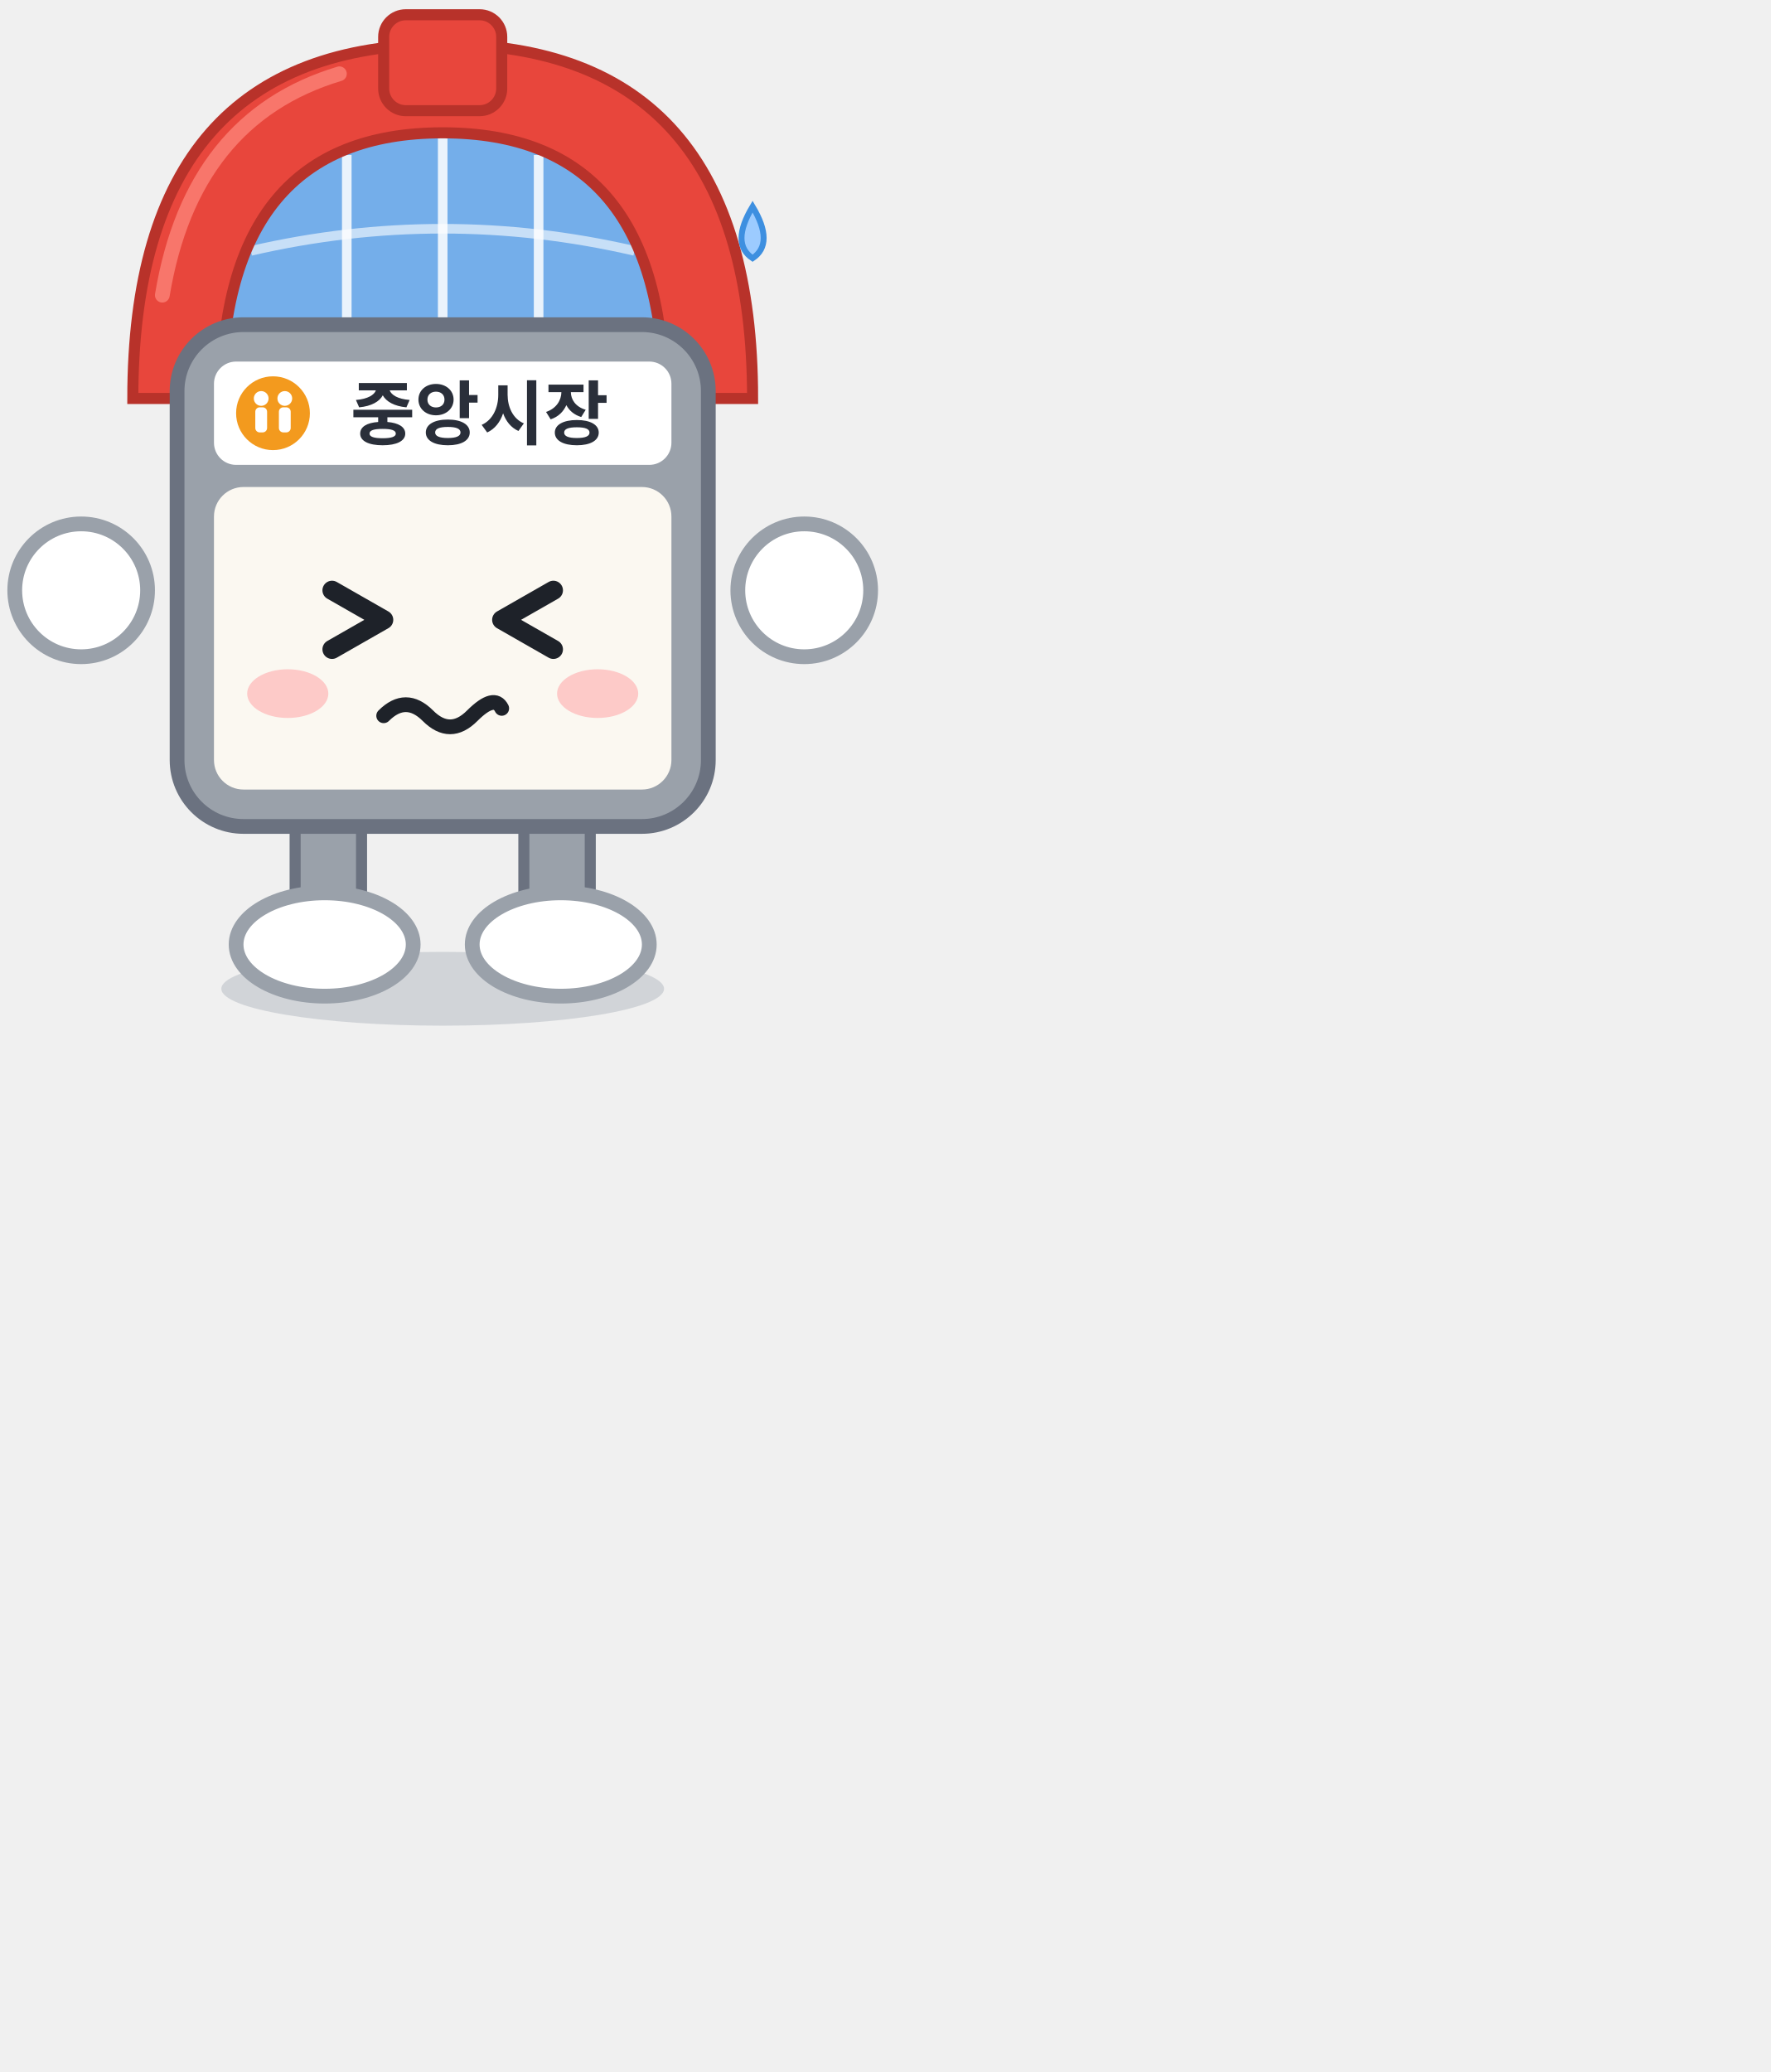
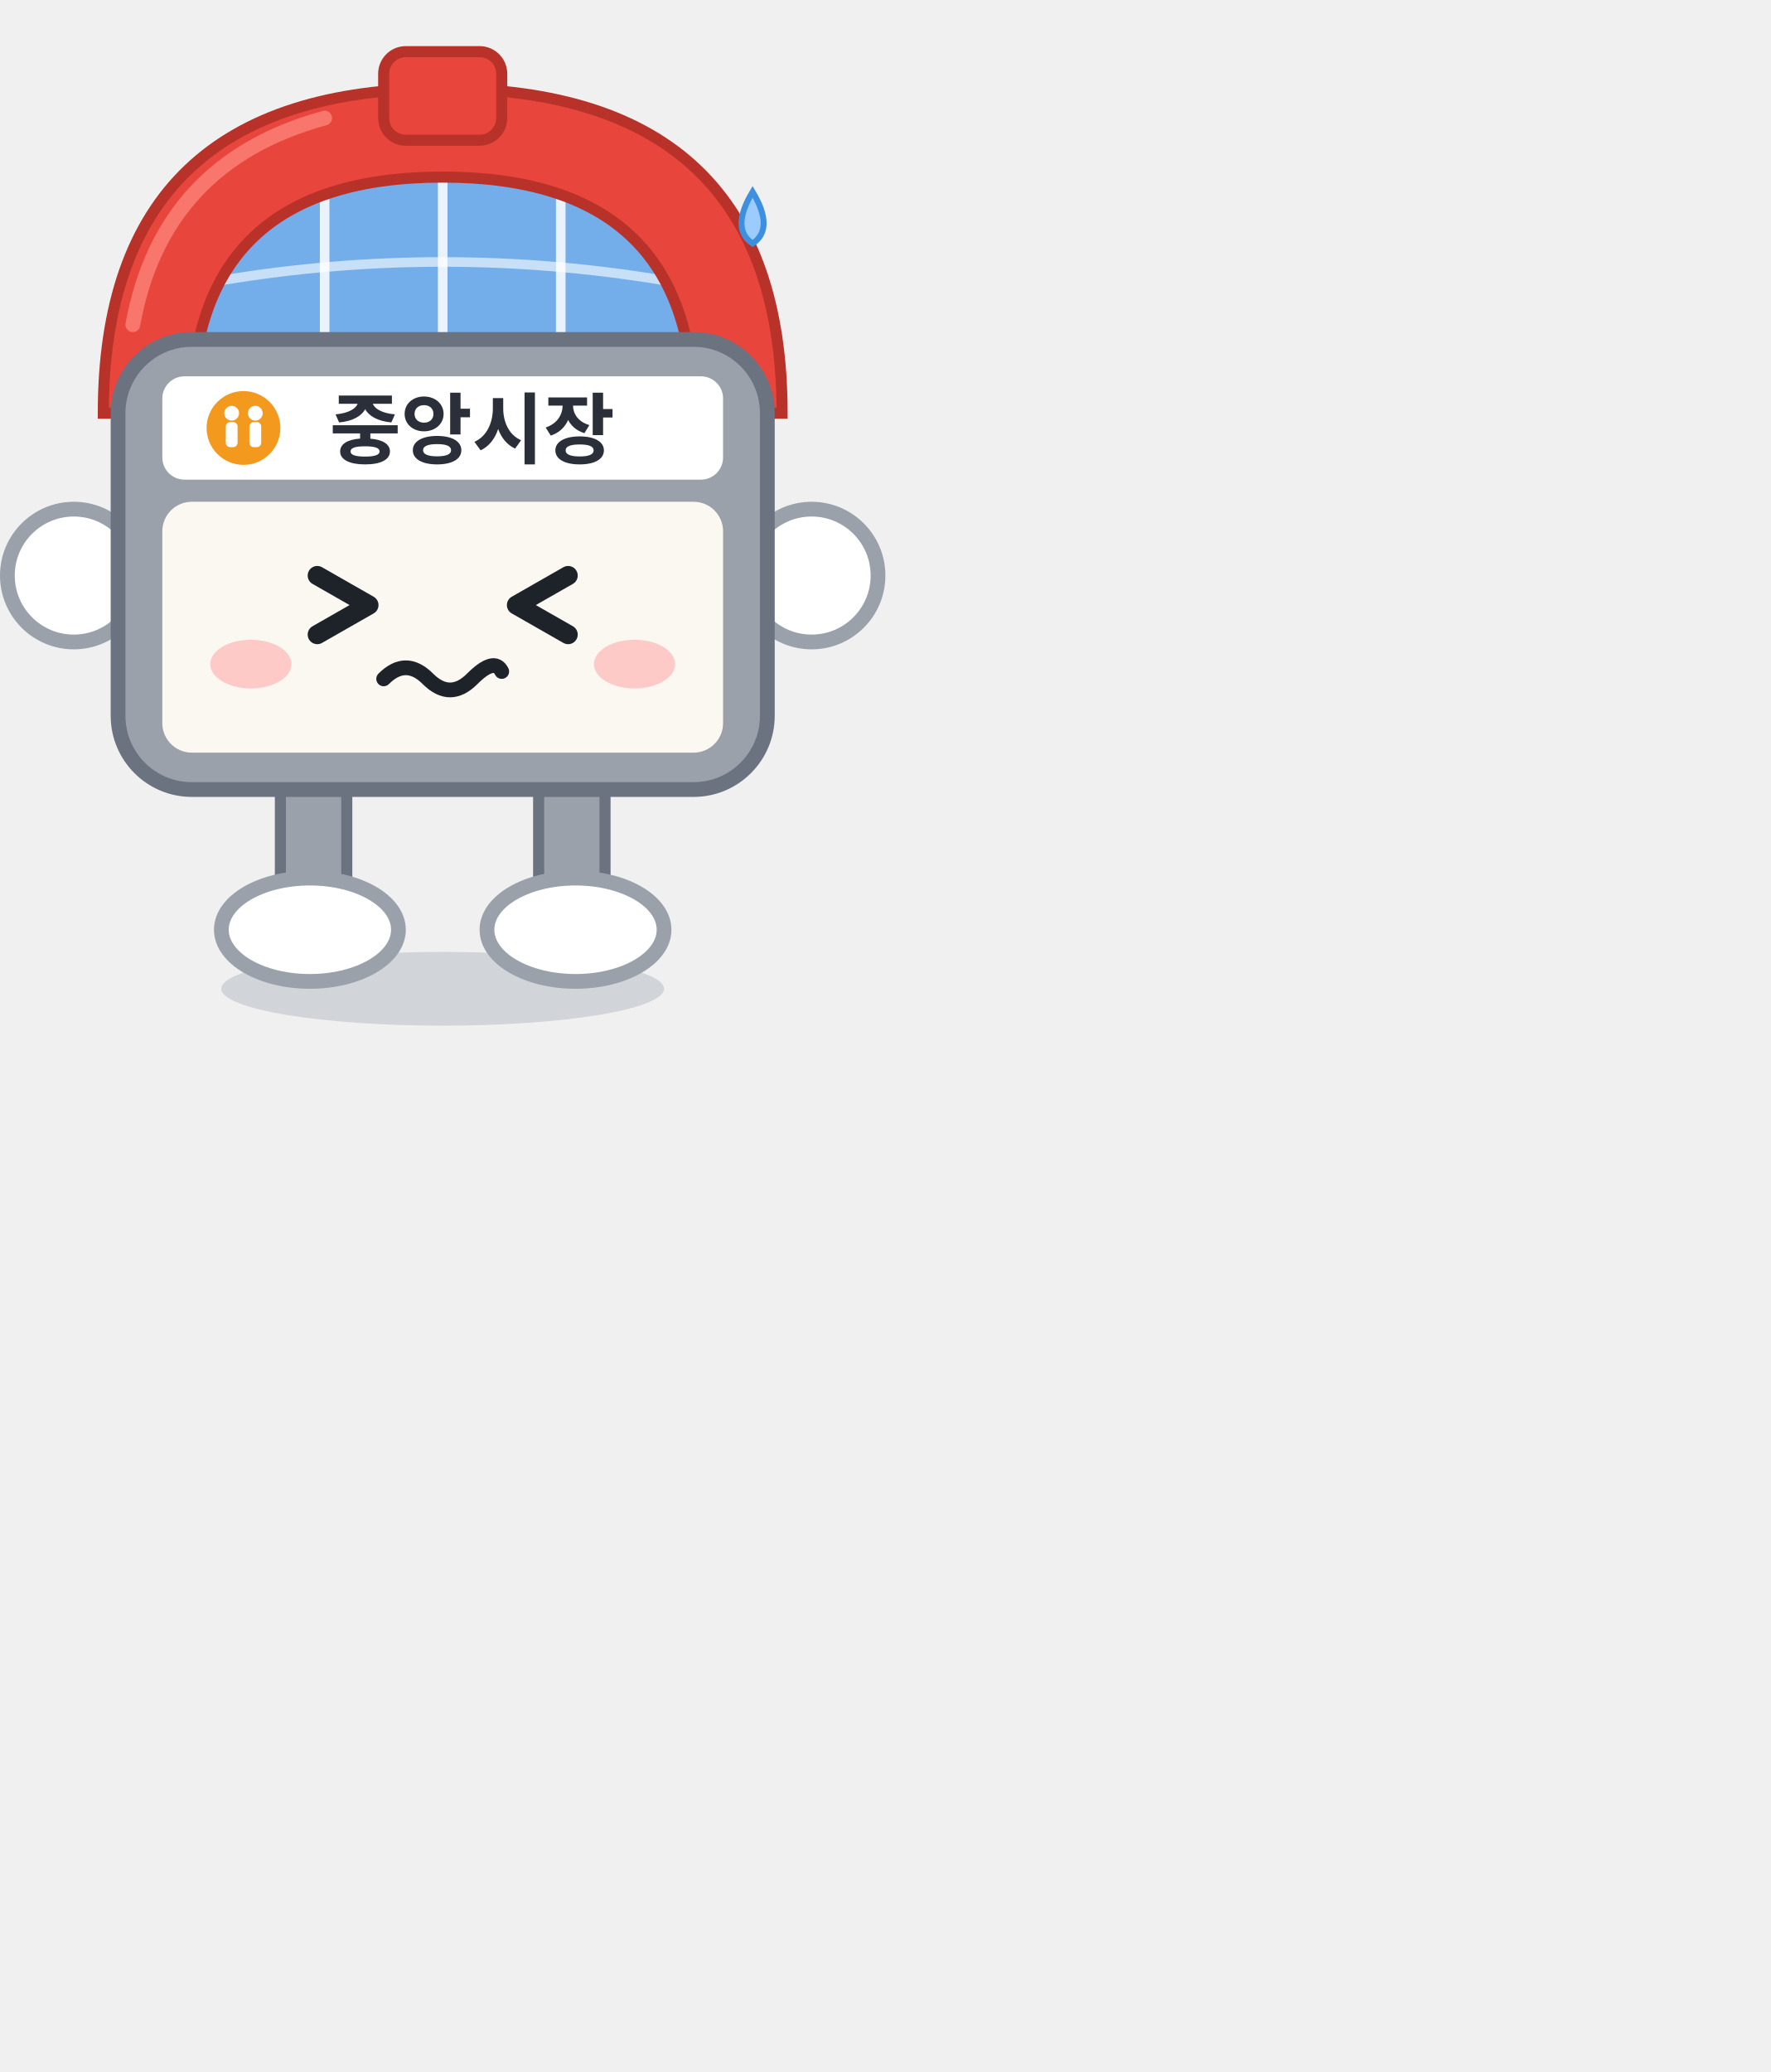
<svg xmlns="http://www.w3.org/2000/svg" width="240" height="280.8" viewbox="0 0 120 140" aria-label="중앙이 oops">
  <ellipse cx="60" cy="134" rx="30" ry="5" fill="#08233F22" />
  <g>
-     <rect x="40" y="108" width="9" height="18" rx="2" fill="#9AA1AA" stroke="#6B7280" stroke-width="1.5" />
-     <rect x="71" y="108" width="9" height="18" rx="2" fill="#9AA1AA" stroke="#6B7280" stroke-width="1.5" />
-     <ellipse cx="44" cy="128" rx="12" ry="7" fill="#FFFFFF" stroke="#9AA1AA" stroke-width="2" />
-     <ellipse cx="76" cy="128" rx="12" ry="7" fill="#FFFFFF" stroke="#9AA1AA" stroke-width="2" />
-     <path d="M30 52 Q30 18 60 18 Q90 18 90 52 Z" fill="#74AEEA" />
-     <line x1="47" y1="21" x2="47" y2="52" stroke="#FFFFFF" stroke-width="1.3" opacity="0.85" />
-     <line x1="60" y1="18" x2="60" y2="52" stroke="#FFFFFF" stroke-width="1.3" opacity="0.85" />
-     <line x1="73" y1="21" x2="73" y2="52" stroke="#FFFFFF" stroke-width="1.3" opacity="0.85" />
-     <path d="M34 34 Q60 28 86 34" stroke="#FFFFFF" stroke-width="1.3" fill="none" opacity="0.6" />
-     <path d="M18 54 Q18 6 60 6 Q102 6 102 54 L90 54 Q90 18 60 18 Q30 18 30 54 Z" fill="#E8463C" stroke="#B8322A" stroke-width="1.5" />
-     <path d="M22 40 Q26 16 46 10" stroke="#FF8A7F" stroke-width="2" fill="none" stroke-linecap="round" opacity="0.7" />
-     <rect x="52" y="2" width="16" height="13" rx="3" fill="#E8463C" stroke="#B8322A" stroke-width="1.5" />
-     <circle cx="11" cy="80" r="9" fill="#FFFFFF" stroke="#9AA1AA" stroke-width="2" />
-     <circle cx="109" cy="80" r="9" fill="#FFFFFF" stroke="#9AA1AA" stroke-width="2" />
-     <rect x="24" y="44" width="72" height="68" rx="9" fill="#9AA1AA" stroke="#6B7280" stroke-width="2" />
-     <rect x="29" y="49" width="62" height="14" rx="3" fill="#FFFFFF" />
-     <circle cx="37" cy="56" r="5" fill="#F39A1E" />
-     <g fill="#FFFFFF" transform="translate(37 56)">
+     <rect x="38" y="104" width="9" height="18" rx="2" fill="#9AA1AA" stroke="#6B7280" stroke-width="1.5" />
+     <rect x="73" y="104" width="9" height="18" rx="2" fill="#9AA1AA" stroke="#6B7280" stroke-width="1.5" />
+     <ellipse cx="42" cy="126" rx="12" ry="7" fill="#FFFFFF" stroke="#9AA1AA" stroke-width="2" />
+     <ellipse cx="78" cy="126" rx="12" ry="7" fill="#FFFFFF" stroke="#9AA1AA" stroke-width="2" />
+     <path d="M26 52 Q26 24 60 24 Q94 24 94 52 Z" fill="#74AEEA" />
+     <line x1="44" y1="27" x2="44" y2="52" stroke="#FFFFFF" stroke-width="1.3" opacity="0.85" />
+     <line x1="60" y1="24" x2="60" y2="52" stroke="#FFFFFF" stroke-width="1.3" opacity="0.85" />
+     <line x1="76" y1="27" x2="76" y2="52" stroke="#FFFFFF" stroke-width="1.3" opacity="0.85" />
+     <path d="M30 38 Q60 33 90 38" stroke="#FFFFFF" stroke-width="1.3" fill="none" opacity="0.6" />
+     <path d="M14 56 Q14 12 60 12 Q106 12 106 56 L94 56 Q94 24 60 24 Q26 24 26 56 Z" fill="#E8463C" stroke="#B8322A" stroke-width="1.5" />
+     <path d="M18 44 Q22 22 44 16" stroke="#FF8A7F" stroke-width="2" fill="none" stroke-linecap="round" opacity="0.7" />
+     <rect x="52" y="7" width="16" height="12" rx="3" fill="#E8463C" stroke="#B8322A" stroke-width="1.5" />
+     <circle cx="10" cy="78" r="9" fill="#FFFFFF" stroke="#9AA1AA" stroke-width="2" />
+     <circle cx="110" cy="78" r="9" fill="#FFFFFF" stroke="#9AA1AA" stroke-width="2" />
+     <rect x="16" y="46" width="88" height="61" rx="10" fill="#9AA1AA" stroke="#6B7280" stroke-width="2" />
+     <rect x="22" y="51" width="76" height="14" rx="3" fill="#FFFFFF" />
+     <circle cx="33" cy="58" r="5" fill="#F39A1E" />
+     <g fill="#FFFFFF" transform="translate(33 58)">
      <circle cx="-1.6" cy="-2" r="1" />
      <circle cx="1.6" cy="-2" r="1" />
      <rect x="-2.4" y="-0.8" width="1.6" height="3.4" rx="0.6" />
      <rect x="0.8" y="-0.8" width="1.6" height="3.4" rx="0.6" />
    </g>
-     <text x="65" y="59.5" text-anchor="middle" font-size="9.5" font-weight="900" fill="#2A2F3A" font-family="'Noto Sans KR', sans-serif">중앙시장</text>
-     <rect x="29" y="66" width="62" height="41" rx="4" fill="#FBF8F1" />
+     <text x="64" y="62" text-anchor="middle" font-size="10.5" font-weight="900" fill="#2A2F3A" font-family="'Noto Sans KR', sans-serif">중앙시장</text>
+     <rect x="22" y="68" width="76" height="34" rx="4" fill="#FBF8F1" />
  </g>
-   <ellipse cx="39" cy="94" rx="5.5" ry="3.3" fill="#FF9BA0" opacity="0.5" />
-   <ellipse cx="81" cy="94" rx="5.5" ry="3.3" fill="#FF9BA0" opacity="0.5" />
+   <ellipse cx="34" cy="90" rx="5.5" ry="3.3" fill="#FF9BA0" opacity="0.5" />
+   <ellipse cx="86" cy="90" rx="5.5" ry="3.3" fill="#FF9BA0" opacity="0.5" />
  <g>
-     <path d="M45 80 L52 84 L45 88" stroke="#1E2229" stroke-width="2.6" fill="none" stroke-linecap="round" stroke-linejoin="round" />
+     <path d="M43 78 L50 82 L43 86" stroke="#1E2229" stroke-width="2.6" fill="none" stroke-linecap="round" stroke-linejoin="round" />
  </g>
  <g>
-     <path d="M75 80 L68 84 L75 88" stroke="#1E2229" stroke-width="2.6" fill="none" stroke-linecap="round" stroke-linejoin="round" />
+     <path d="M77 78 L70 82 L77 86" stroke="#1E2229" stroke-width="2.6" fill="none" stroke-linecap="round" stroke-linejoin="round" />
  </g>
  <g>
-     <path d="M52 97 Q55 94 58 97 Q61 100 64 97 Q67 94 68 96" stroke="#1E2229" stroke-width="2" fill="none" stroke-linecap="round" />
+     <path d="M52 92 Q55 89 58 92 Q61 95 64 92 Q67 89 68 91" stroke="#1E2229" stroke-width="2" fill="none" stroke-linecap="round" />
  </g>
  <g class="fx">
-     <path d="M102 28 q-3 5 0 7 q3 -2 0 -7 Z" fill="#9CCBFF" stroke="#3D8FE0" stroke-width="0.8" />
+     <path d="M102 26 q-3 5 0 7 q3 -2 0 -7 Z" fill="#9CCBFF" stroke="#3D8FE0" stroke-width="0.8" />
  </g>
</svg>
